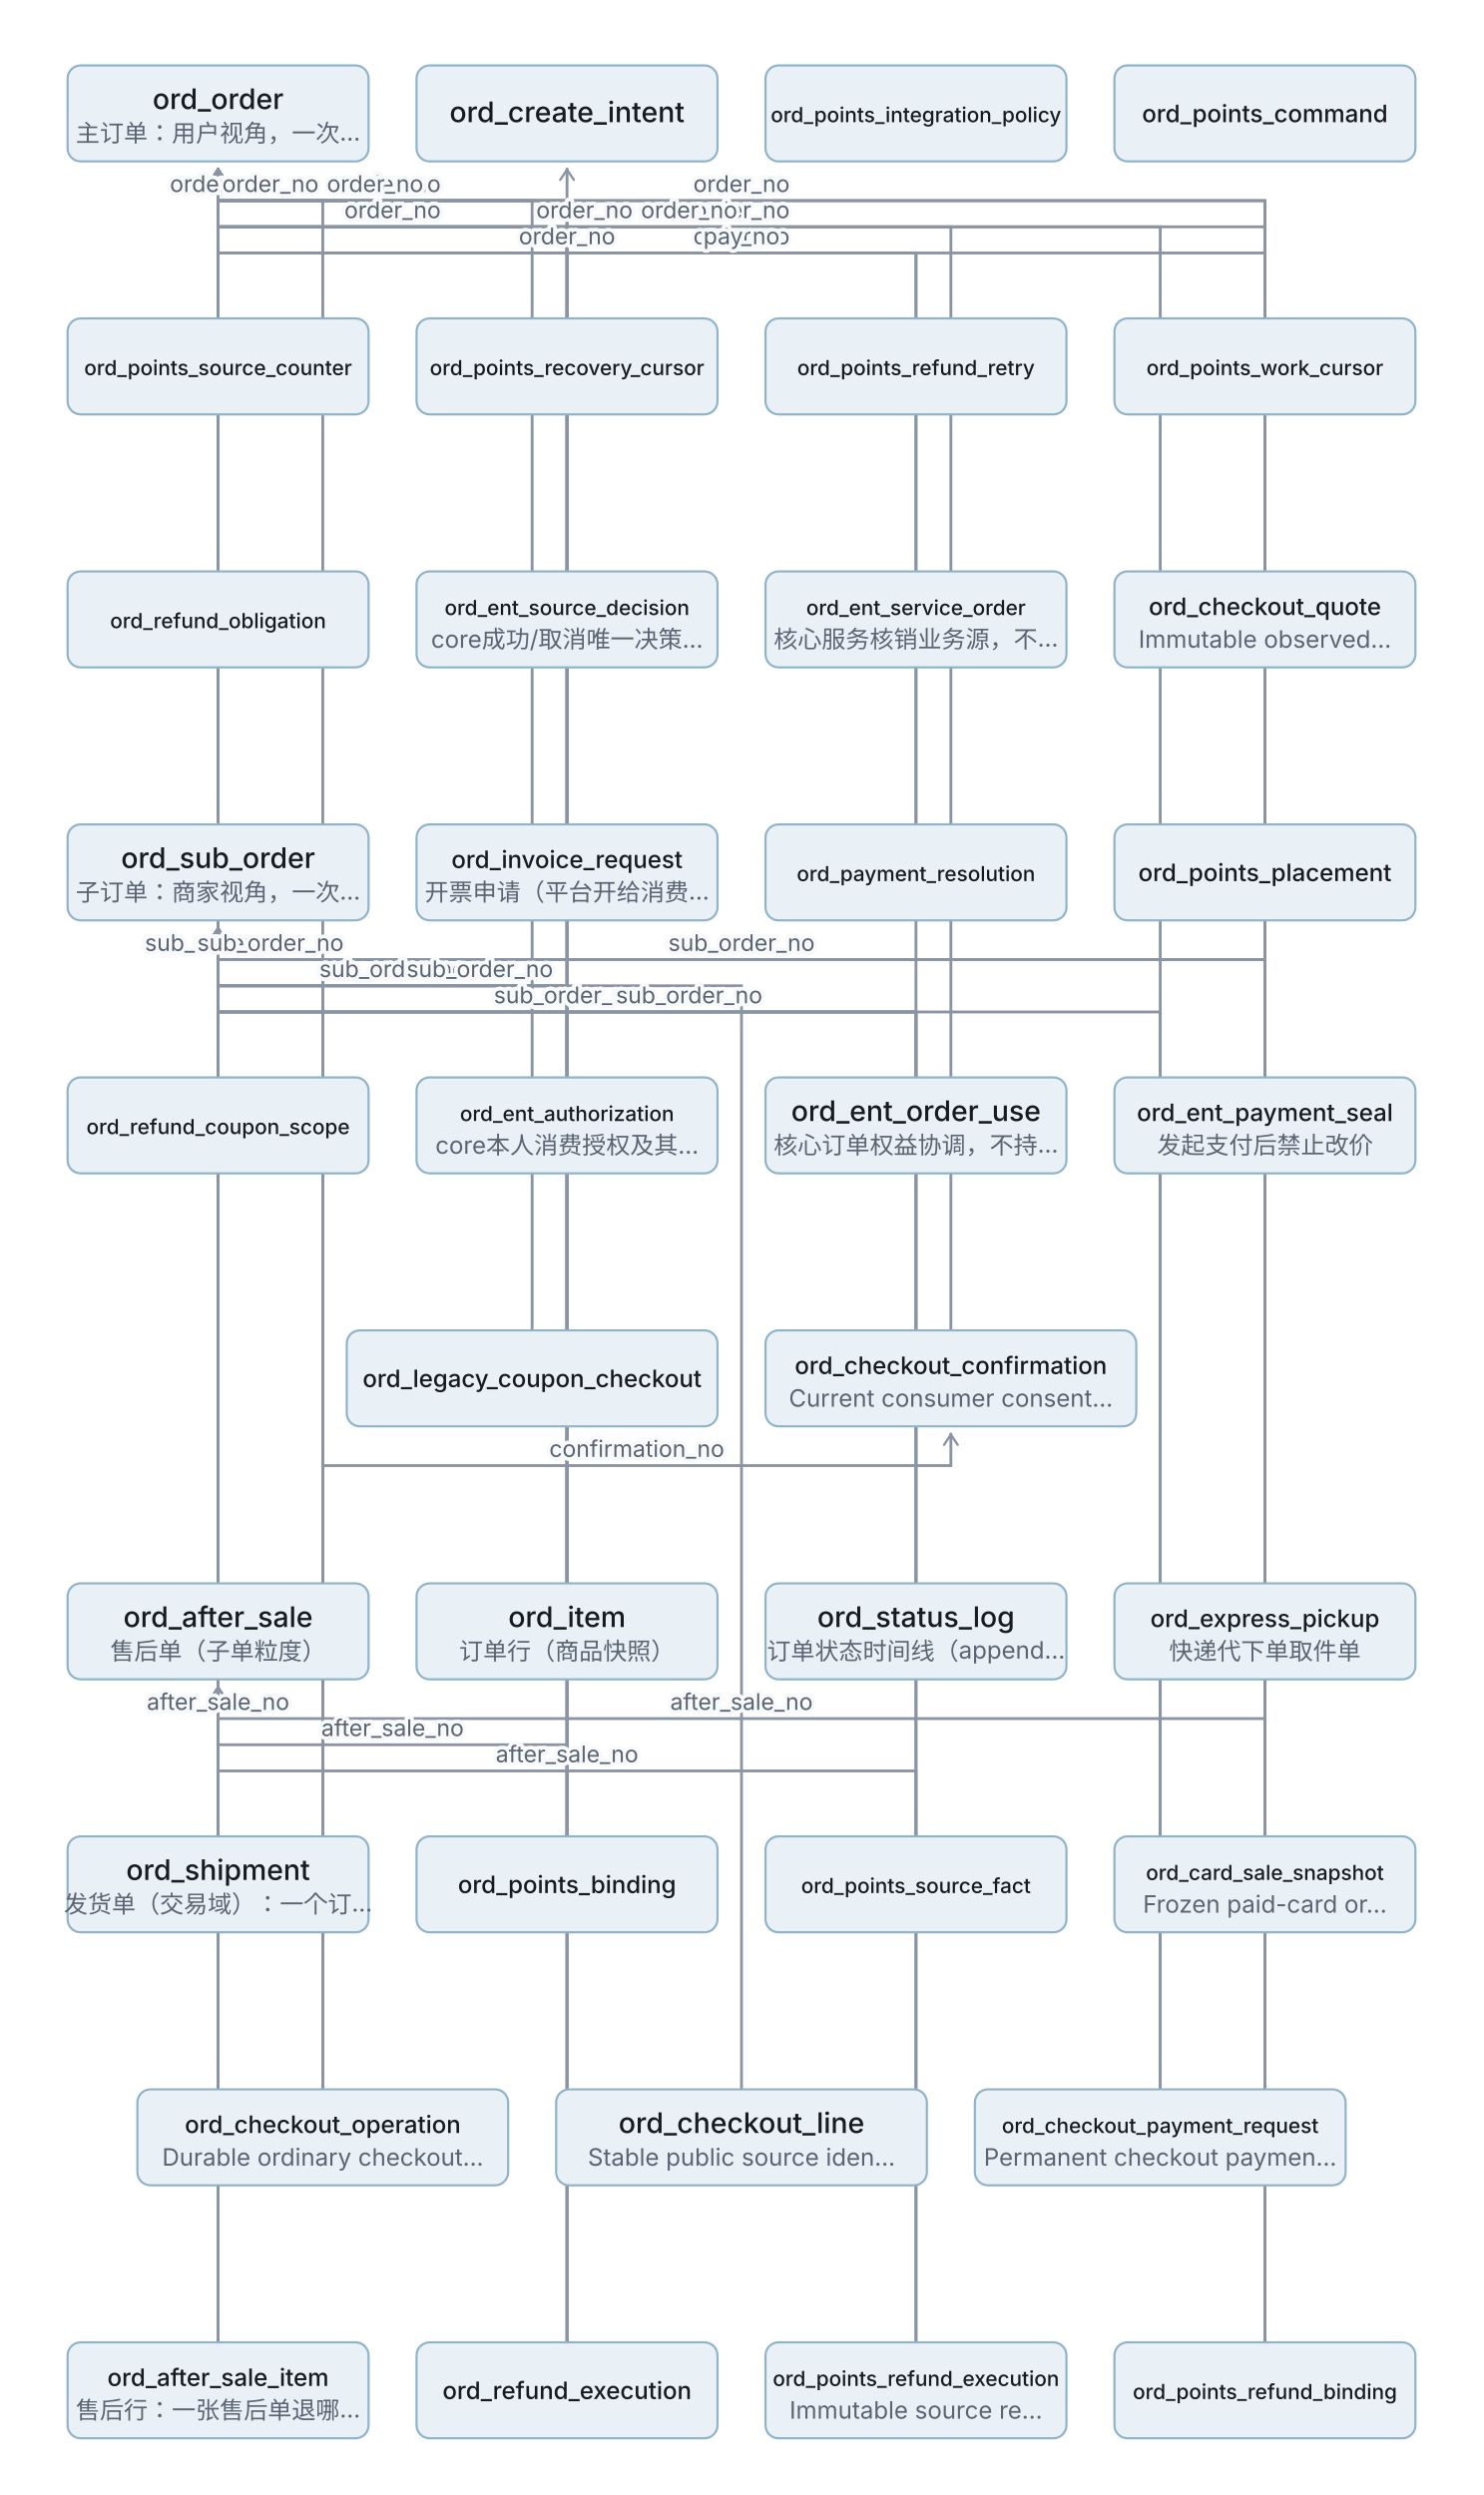
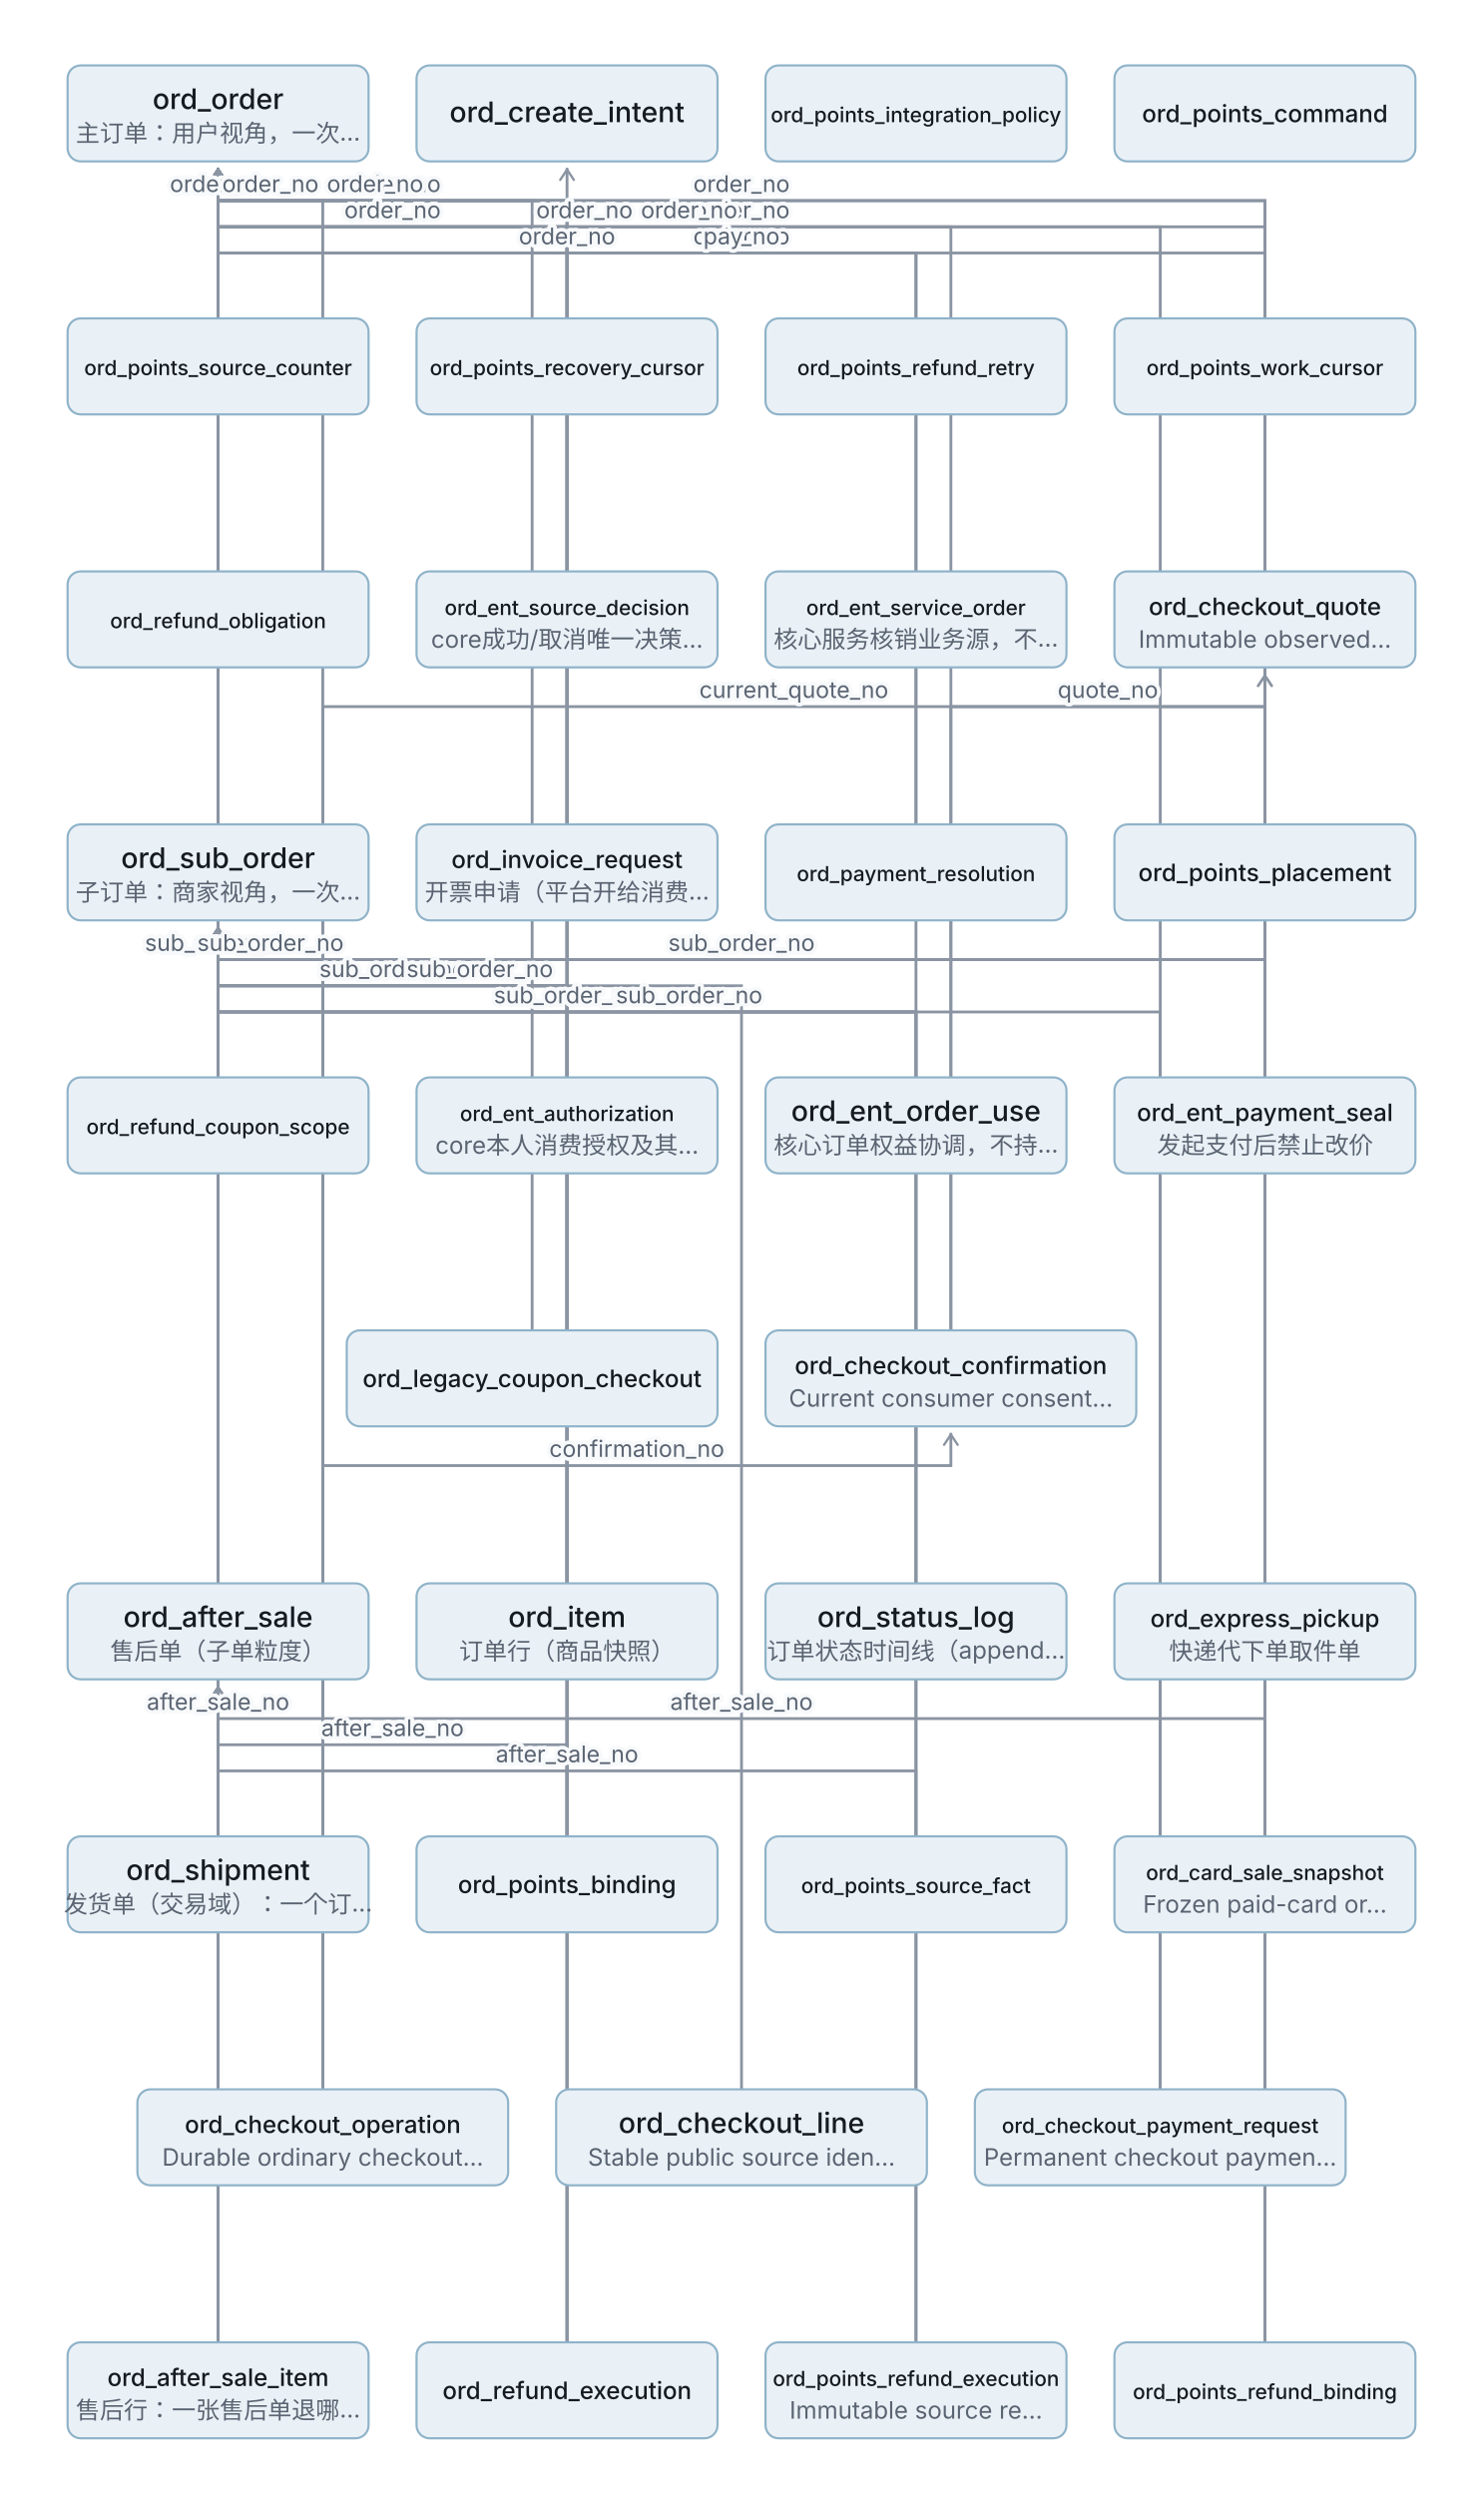
<svg xmlns="http://www.w3.org/2000/svg" width="680" height="1144" viewBox="0 0 680 1144" role="img" font-family="system-ui,-apple-system,'PingFang SC',sans-serif">
  <defs>
    <marker id="a" viewBox="0 0 10 10" refX="9" refY="5" markerWidth="6" markerHeight="6" orient="auto-start-reverse">
      <path d="M2 1L8 5L2 9" fill="none" stroke="#8A94A2" stroke-width="1.4" stroke-linecap="round" />
    </marker>
    <style>.n{font-weight:500;fill:#161A21}.s{font-size:11px;fill:#5A6472}
.l{font-size:10.5px;fill:#5A6472;paint-order:stroke;stroke:#F7F9FB;stroke-width:3.5;stroke-linejoin:round}.b{font-size:11px;fill:#5A6472;letter-spacing:.1em}
.ar{stroke:#8A94A2;stroke-width:1.3;fill:none}</style>
  </defs>
  <path class="ar" d="M100 726 L100 440 L100 440 L100 425" marker-end="url(#a)" />
  <path class="ar" d="M100 726 L100 92 L100 92 L100 77" marker-end="url(#a)" />
  <path class="ar" d="M260 726 L260 452 L100 452 L100 425" marker-end="url(#a)" />
  <path class="ar" d="M260 726 L260 104 L100 104 L100 77" marker-end="url(#a)" />
  <path class="ar" d="M420 726 L420 464 L100 464 L100 425" marker-end="url(#a)" />
  <path class="ar" d="M100 378 L100 92 L100 92 L100 77" marker-end="url(#a)" />
  <path class="ar" d="M260 378 L260 104 L100 104 L100 77" marker-end="url(#a)" />
  <path class="ar" d="M580 726 L580 440 L100 440 L100 425" marker-end="url(#a)" />
  <path class="ar" d="M580 726 L580 116 L100 116 L100 77" marker-end="url(#a)" />
  <path class="ar" d="M100 842 L100 440 L100 440 L100 425" marker-end="url(#a)" />
  <path class="ar" d="M100 1074 L100 788 L100 788 L100 773" marker-end="url(#a)" />
  <path class="ar" d="M100 1074 L100 440 L100 440 L100 425" marker-end="url(#a)" />
  <path class="ar" d="M420 378 L420 116 L260 116 L260 77" marker-end="url(#a)" />
  <path class="ar" d="M260 1074 L260 800 L100 800 L100 773" marker-end="url(#a)" />
  <path class="ar" d="M260 1074 L260 452 L100 452 L100 425" marker-end="url(#a)" />
  <path class="ar" d="M260 1074 L260 92 L100 92 L100 77" marker-end="url(#a)" />
  <path class="ar" d="M420 1074 L420 812 L100 812 L100 773" marker-end="url(#a)" />
  <path class="ar" d="M420 1074 L420 464 L100 464 L100 425" marker-end="url(#a)" />
  <path class="ar" d="M260 842 L260 92 L100 92 L100 77" marker-end="url(#a)" />
  <path class="ar" d="M260 842 L260 452 L100 452 L100 425" marker-end="url(#a)" />
  <path class="ar" d="M420 842 L420 464 L100 464 L100 425" marker-end="url(#a)" />
  <path class="ar" d="M580 378 L580 92 L100 92 L100 77" marker-end="url(#a)" />
  <path class="ar" d="M580 1074 L580 788 L100 788 L100 773" marker-end="url(#a)" />
  <path class="ar" d="M580 1074 L580 440 L100 440 L100 425" marker-end="url(#a)" />
  <path class="ar" d="M100 494 L100 92 L100 92 L100 77" marker-end="url(#a)" />
  <path class="ar" d="M260 494 L260 104 L100 104 L100 77" marker-end="url(#a)" />
  <path class="ar" d="M580 842 L580 104 L100 104 L100 77" marker-end="url(#a)" />
  <path class="ar" d="M580 842 L580 440 L100 440 L100 425" marker-end="url(#a)" />
  <path class="ar" d="M420 494 L420 116 L100 116 L100 77" marker-end="url(#a)" />
  <path class="ar" d="M580 494 L580 92 L100 92 L100 77" marker-end="url(#a)" />
  <path class="ar" d="M244 610 L244 92 L100 92 L100 77" marker-end="url(#a)" />
+   <path class="ar" d="M148 958 L148 324 L580 324 L580 309" marker-end="url(#a)" />
  <path class="ar" d="M148 958 L148 672 L436 672 L436 657" marker-end="url(#a)" />
  <path class="ar" d="M148 958 L148 92 L100 92 L100 77" marker-end="url(#a)" />
  <path class="ar" d="M148 958 L148 440 L100 440 L100 425" marker-end="url(#a)" />
+   <path class="ar" d="M436 610 L436 324 L580 324 L580 309" marker-end="url(#a)" />
  <path class="ar" d="M436 610 L436 104 L100 104 L100 77" marker-end="url(#a)" />
  <path class="ar" d="M340 958 L340 452 L100 452 L100 425" marker-end="url(#a)" />
  <path class="ar" d="M532 958 L532 104 L100 104 L100 77" marker-end="url(#a)" />
  <path class="ar" d="M532 958 L532 464 L100 464 L100 425" marker-end="url(#a)" />
  <rect x="31" y="30" width="138" height="44" rx="6" fill="#EAF1F6" stroke="#8FB3C9" />
  <text class="n" x="100" y="50" text-anchor="middle" font-size="13">ord_order</text>
  <text class="s" x="100" y="65" text-anchor="middle">主订单：用户视角，一次…</text>
  <rect x="191" y="30" width="138" height="44" rx="6" fill="#EAF1F6" stroke="#8FB3C9" />
  <text class="n" x="260" y="56" text-anchor="middle" font-size="13">ord_create_intent</text>
  <rect x="351" y="30" width="138" height="44" rx="6" fill="#EAF1F6" stroke="#8FB3C9" />
  <text class="n" x="420" y="56" text-anchor="middle" font-size="9.5">ord_points_integration_policy</text>
  <rect x="511" y="30" width="138" height="44" rx="6" fill="#EAF1F6" stroke="#8FB3C9" />
  <text class="n" x="580" y="56" text-anchor="middle" font-size="11">ord_points_command</text>
  <rect x="31" y="146" width="138" height="44" rx="6" fill="#EAF1F6" stroke="#8FB3C9" />
  <text class="n" x="100" y="172" text-anchor="middle" font-size="9.5">ord_points_source_counter</text>
  <rect x="191" y="146" width="138" height="44" rx="6" fill="#EAF1F6" stroke="#8FB3C9" />
  <text class="n" x="260" y="172" text-anchor="middle" font-size="9.5">ord_points_recovery_cursor</text>
  <rect x="351" y="146" width="138" height="44" rx="6" fill="#EAF1F6" stroke="#8FB3C9" />
  <text class="n" x="420" y="172" text-anchor="middle" font-size="9.5">ord_points_refund_retry</text>
  <rect x="511" y="146" width="138" height="44" rx="6" fill="#EAF1F6" stroke="#8FB3C9" />
  <text class="n" x="580" y="172" text-anchor="middle" font-size="9.5">ord_points_work_cursor</text>
  <rect x="31" y="262" width="138" height="44" rx="6" fill="#EAF1F6" stroke="#8FB3C9" />
  <text class="n" x="100" y="288" text-anchor="middle" font-size="9.5">ord_refund_obligation</text>
  <rect x="191" y="262" width="138" height="44" rx="6" fill="#EAF1F6" stroke="#8FB3C9" />
  <text class="n" x="260" y="282" text-anchor="middle" font-size="9.5">ord_ent_source_decision</text>
  <text class="s" x="260" y="297" text-anchor="middle">core成功/取消唯一决策…</text>
  <rect x="351" y="262" width="138" height="44" rx="6" fill="#EAF1F6" stroke="#8FB3C9" />
  <text class="n" x="420" y="282" text-anchor="middle" font-size="9.5">ord_ent_service_order</text>
  <text class="s" x="420" y="297" text-anchor="middle">核心服务核销业务源，不…</text>
  <rect x="511" y="262" width="138" height="44" rx="6" fill="#EAF1F6" stroke="#8FB3C9" />
  <text class="n" x="580" y="282" text-anchor="middle" font-size="11">ord_checkout_quote</text>
  <text class="s" x="580" y="297" text-anchor="middle">Immutable observed…</text>
  <rect x="31" y="378" width="138" height="44" rx="6" fill="#EAF1F6" stroke="#8FB3C9" />
  <text class="n" x="100" y="398" text-anchor="middle" font-size="13">ord_sub_order</text>
  <text class="s" x="100" y="413" text-anchor="middle">子订单：商家视角，一次…</text>
  <rect x="191" y="378" width="138" height="44" rx="6" fill="#EAF1F6" stroke="#8FB3C9" />
  <text class="n" x="260" y="398" text-anchor="middle" font-size="11">ord_invoice_request</text>
  <text class="s" x="260" y="413" text-anchor="middle">开票申请（平台开给消费…</text>
  <rect x="351" y="378" width="138" height="44" rx="6" fill="#EAF1F6" stroke="#8FB3C9" />
  <text class="n" x="420" y="404" text-anchor="middle" font-size="9.5">ord_payment_resolution</text>
  <rect x="511" y="378" width="138" height="44" rx="6" fill="#EAF1F6" stroke="#8FB3C9" />
  <text class="n" x="580" y="404" text-anchor="middle" font-size="11">ord_points_placement</text>
  <rect x="31" y="494" width="138" height="44" rx="6" fill="#EAF1F6" stroke="#8FB3C9" />
  <text class="n" x="100" y="520" text-anchor="middle" font-size="9.5">ord_refund_coupon_scope</text>
  <rect x="191" y="494" width="138" height="44" rx="6" fill="#EAF1F6" stroke="#8FB3C9" />
  <text class="n" x="260" y="514" text-anchor="middle" font-size="9.5">ord_ent_authorization</text>
  <text class="s" x="260" y="529" text-anchor="middle">core本人消费授权及其…</text>
  <rect x="351" y="494" width="138" height="44" rx="6" fill="#EAF1F6" stroke="#8FB3C9" />
  <text class="n" x="420" y="514" text-anchor="middle" font-size="13">ord_ent_order_use</text>
  <text class="s" x="420" y="529" text-anchor="middle">核心订单权益协调，不持…</text>
  <rect x="511" y="494" width="138" height="44" rx="6" fill="#EAF1F6" stroke="#8FB3C9" />
  <text class="n" x="580" y="514" text-anchor="middle" font-size="11">ord_ent_payment_seal</text>
  <text class="s" x="580" y="529" text-anchor="middle">发起支付后禁止改价</text>
  <rect x="159" y="610" width="170" height="44" rx="6" fill="#EAF1F6" stroke="#8FB3C9" />
  <text class="n" x="244" y="636" text-anchor="middle" font-size="11">ord_legacy_coupon_checkout</text>
  <rect x="351" y="610" width="170" height="44" rx="6" fill="#EAF1F6" stroke="#8FB3C9" />
  <text class="n" x="436" y="630" text-anchor="middle" font-size="11">ord_checkout_confirmation</text>
  <text class="s" x="436" y="645" text-anchor="middle">Current consumer consent…</text>
  <rect x="31" y="726" width="138" height="44" rx="6" fill="#EAF1F6" stroke="#8FB3C9" />
  <text class="n" x="100" y="746" text-anchor="middle" font-size="13">ord_after_sale</text>
  <text class="s" x="100" y="761" text-anchor="middle">售后单（子单粒度）</text>
  <rect x="191" y="726" width="138" height="44" rx="6" fill="#EAF1F6" stroke="#8FB3C9" />
  <text class="n" x="260" y="746" text-anchor="middle" font-size="13">ord_item</text>
  <text class="s" x="260" y="761" text-anchor="middle">订单行（商品快照）</text>
  <rect x="351" y="726" width="138" height="44" rx="6" fill="#EAF1F6" stroke="#8FB3C9" />
  <text class="n" x="420" y="746" text-anchor="middle" font-size="13">ord_status_log</text>
  <text class="s" x="420" y="761" text-anchor="middle">订单状态时间线（append…</text>
  <rect x="511" y="726" width="138" height="44" rx="6" fill="#EAF1F6" stroke="#8FB3C9" />
  <text class="n" x="580" y="746" text-anchor="middle" font-size="11">ord_express_pickup</text>
  <text class="s" x="580" y="761" text-anchor="middle">快递代下单取件单</text>
  <rect x="31" y="842" width="138" height="44" rx="6" fill="#EAF1F6" stroke="#8FB3C9" />
  <text class="n" x="100" y="862" text-anchor="middle" font-size="13">ord_shipment</text>
  <text class="s" x="100" y="877" text-anchor="middle">发货单（交易域）：一个订…</text>
  <rect x="191" y="842" width="138" height="44" rx="6" fill="#EAF1F6" stroke="#8FB3C9" />
  <text class="n" x="260" y="868" text-anchor="middle" font-size="11">ord_points_binding</text>
  <rect x="351" y="842" width="138" height="44" rx="6" fill="#EAF1F6" stroke="#8FB3C9" />
  <text class="n" x="420" y="868" text-anchor="middle" font-size="9.5">ord_points_source_fact</text>
  <rect x="511" y="842" width="138" height="44" rx="6" fill="#EAF1F6" stroke="#8FB3C9" />
  <text class="n" x="580" y="862" text-anchor="middle" font-size="9.5">ord_card_sale_snapshot</text>
  <text class="s" x="580" y="877" text-anchor="middle">Frozen paid-card or…</text>
  <rect x="63" y="958" width="170" height="44" rx="6" fill="#EAF1F6" stroke="#8FB3C9" />
  <text class="n" x="148" y="978" text-anchor="middle" font-size="11">ord_checkout_operation</text>
  <text class="s" x="148" y="993" text-anchor="middle">Durable ordinary checkout…</text>
  <rect x="255" y="958" width="170" height="44" rx="6" fill="#EAF1F6" stroke="#8FB3C9" />
  <text class="n" x="340" y="978" text-anchor="middle" font-size="13">ord_checkout_line</text>
  <text class="s" x="340" y="993" text-anchor="middle">Stable public source iden…</text>
  <rect x="447" y="958" width="170" height="44" rx="6" fill="#EAF1F6" stroke="#8FB3C9" />
  <text class="n" x="532" y="978" text-anchor="middle" font-size="9.5">ord_checkout_payment_request</text>
  <text class="s" x="532" y="993" text-anchor="middle">Permanent checkout paymen…</text>
  <rect x="31" y="1074" width="138" height="44" rx="6" fill="#EAF1F6" stroke="#8FB3C9" />
  <text class="n" x="100" y="1094" text-anchor="middle" font-size="11">ord_after_sale_item</text>
  <text class="s" x="100" y="1109" text-anchor="middle">售后行：一张售后单退哪…</text>
  <rect x="191" y="1074" width="138" height="44" rx="6" fill="#EAF1F6" stroke="#8FB3C9" />
  <text class="n" x="260" y="1100" text-anchor="middle" font-size="11">ord_refund_execution</text>
  <rect x="351" y="1074" width="138" height="44" rx="6" fill="#EAF1F6" stroke="#8FB3C9" />
  <text class="n" x="420" y="1094" text-anchor="middle" font-size="9.5">ord_points_refund_execution</text>
  <text class="s" x="420" y="1109" text-anchor="middle">Immutable source re…</text>
  <rect x="511" y="1074" width="138" height="44" rx="6" fill="#EAF1F6" stroke="#8FB3C9" />
  <text class="n" x="580" y="1100" text-anchor="middle" font-size="9.5">ord_points_refund_binding</text>
  <text class="l" x="100" y="436" text-anchor="middle">sub_order_no</text>
  <text class="l" x="100" y="88" text-anchor="middle">order_no</text>
  <text class="l" x="180" y="448" text-anchor="middle">sub_order_no</text>
  <text class="l" x="180" y="100" text-anchor="middle">order_no</text>
  <text class="l" x="260" y="460" text-anchor="middle">sub_order_no</text>
  <text class="l" x="100" y="88" text-anchor="middle">order_no</text>
  <text class="l" x="180" y="100" text-anchor="middle">order_no</text>
  <text class="l" x="340" y="436" text-anchor="middle">sub_order_no</text>
  <text class="l" x="340" y="112" text-anchor="middle">order_no</text>
  <text class="l" x="100" y="436" text-anchor="middle">sub_order_no</text>
  <text class="l" x="100" y="784" text-anchor="middle">after_sale_no</text>
  <text class="l" x="100" y="436" text-anchor="middle">sub_order_no</text>
  <text class="l" x="340" y="112" text-anchor="middle">pay_no</text>
  <text class="l" x="180" y="796" text-anchor="middle">after_sale_no</text>
  <text class="l" x="180" y="448" text-anchor="middle">sub_order_no</text>
  <text class="l" x="180" y="88" text-anchor="middle">order_no</text>
  <text class="l" x="260" y="808" text-anchor="middle">after_sale_no</text>
  <text class="l" x="260" y="460" text-anchor="middle">sub_order_no</text>
  <text class="l" x="180" y="88" text-anchor="middle">order_no</text>
  <text class="l" x="180" y="448" text-anchor="middle">sub_order_no</text>
  <text class="l" x="260" y="460" text-anchor="middle">sub_order_no</text>
  <text class="l" x="340" y="88" text-anchor="middle">order_no</text>
  <text class="l" x="340" y="784" text-anchor="middle">after_sale_no</text>
  <text class="l" x="340" y="436" text-anchor="middle">sub_order_no</text>
  <text class="l" x="100" y="88" text-anchor="middle">order_no</text>
  <text class="l" x="180" y="100" text-anchor="middle">order_no</text>
  <text class="l" x="340" y="100" text-anchor="middle">order_no</text>
  <text class="l" x="340" y="436" text-anchor="middle">sub_order_no</text>
  <text class="l" x="260" y="112" text-anchor="middle">order_no</text>
  <text class="l" x="340" y="88" text-anchor="middle">order_no</text>
  <text class="l" x="172" y="88" text-anchor="middle">order_no</text>
+   <text class="l" x="364" y="320" text-anchor="middle">current_quote_no</text>
  <text class="l" x="292" y="668" text-anchor="middle">confirmation_no</text>
  <text class="l" x="124" y="88" text-anchor="middle">order_no</text>
  <text class="l" x="124" y="436" text-anchor="middle">sub_order_no</text>
+   <text class="l" x="508" y="320" text-anchor="middle">quote_no</text>
  <text class="l" x="268" y="100" text-anchor="middle">order_no</text>
  <text class="l" x="220" y="448" text-anchor="middle">sub_order_no</text>
  <text class="l" x="316" y="100" text-anchor="middle">order_no</text>
  <text class="l" x="316" y="460" text-anchor="middle">sub_order_no</text>
</svg>
